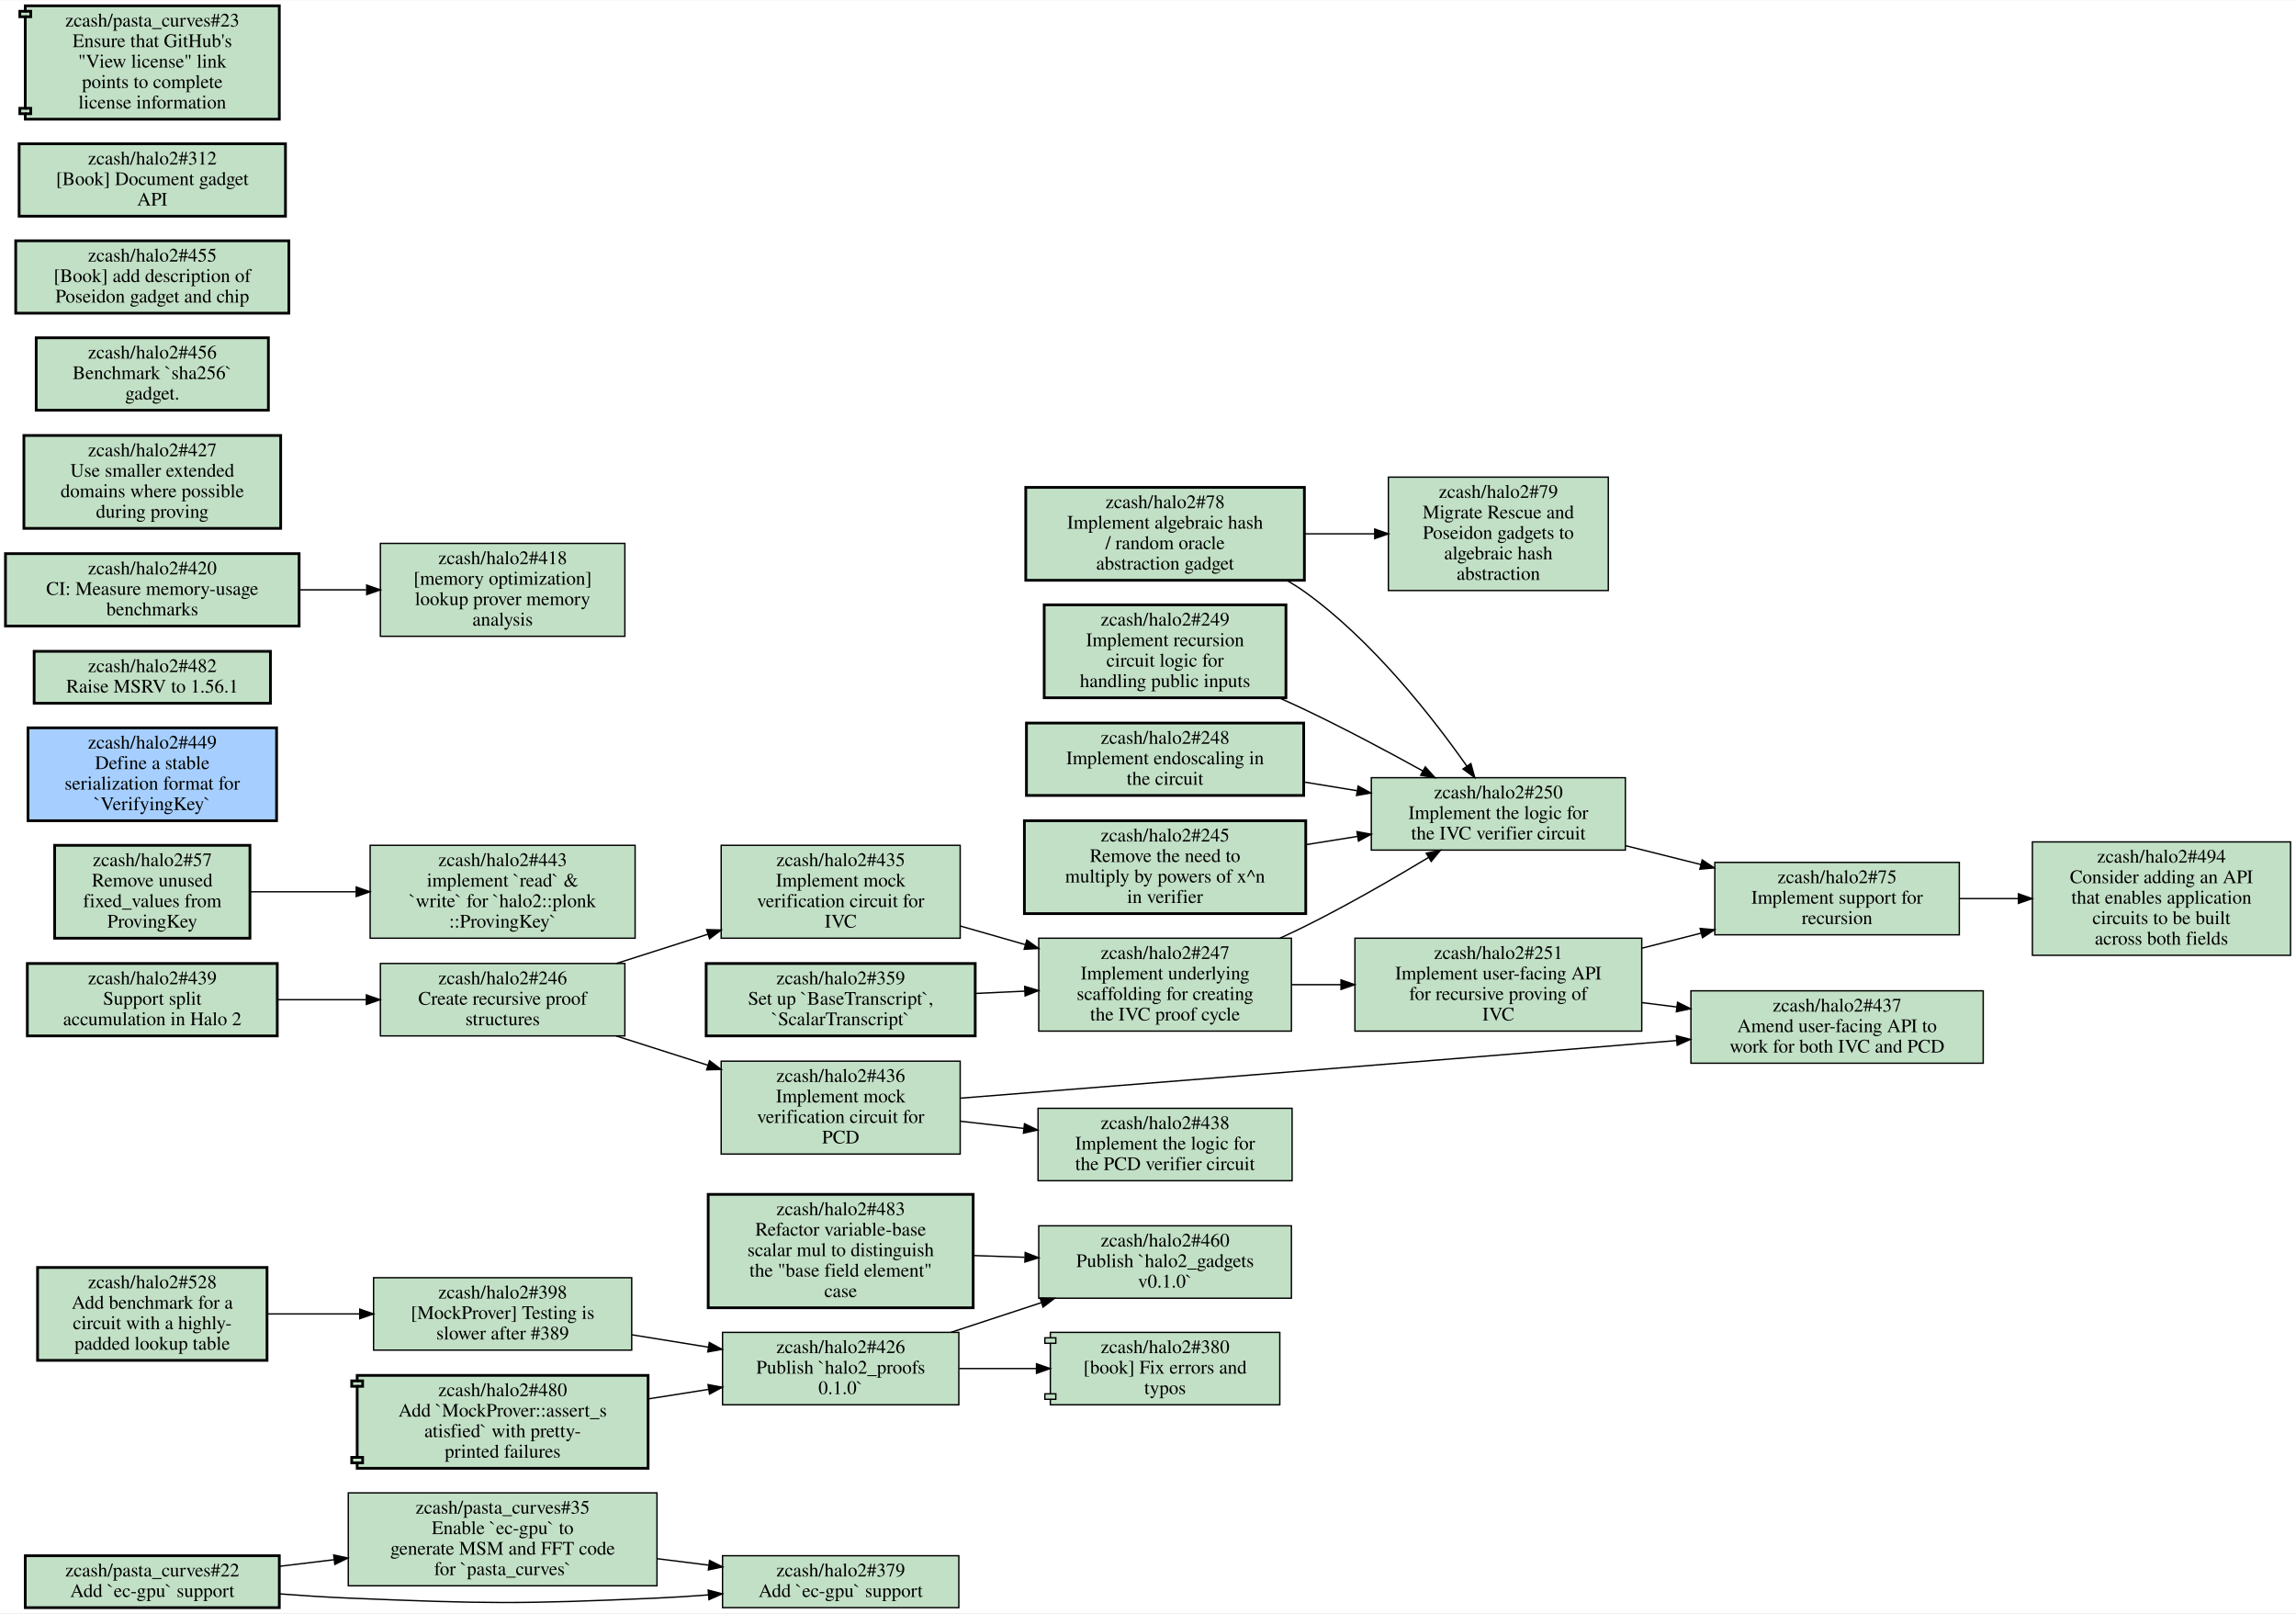
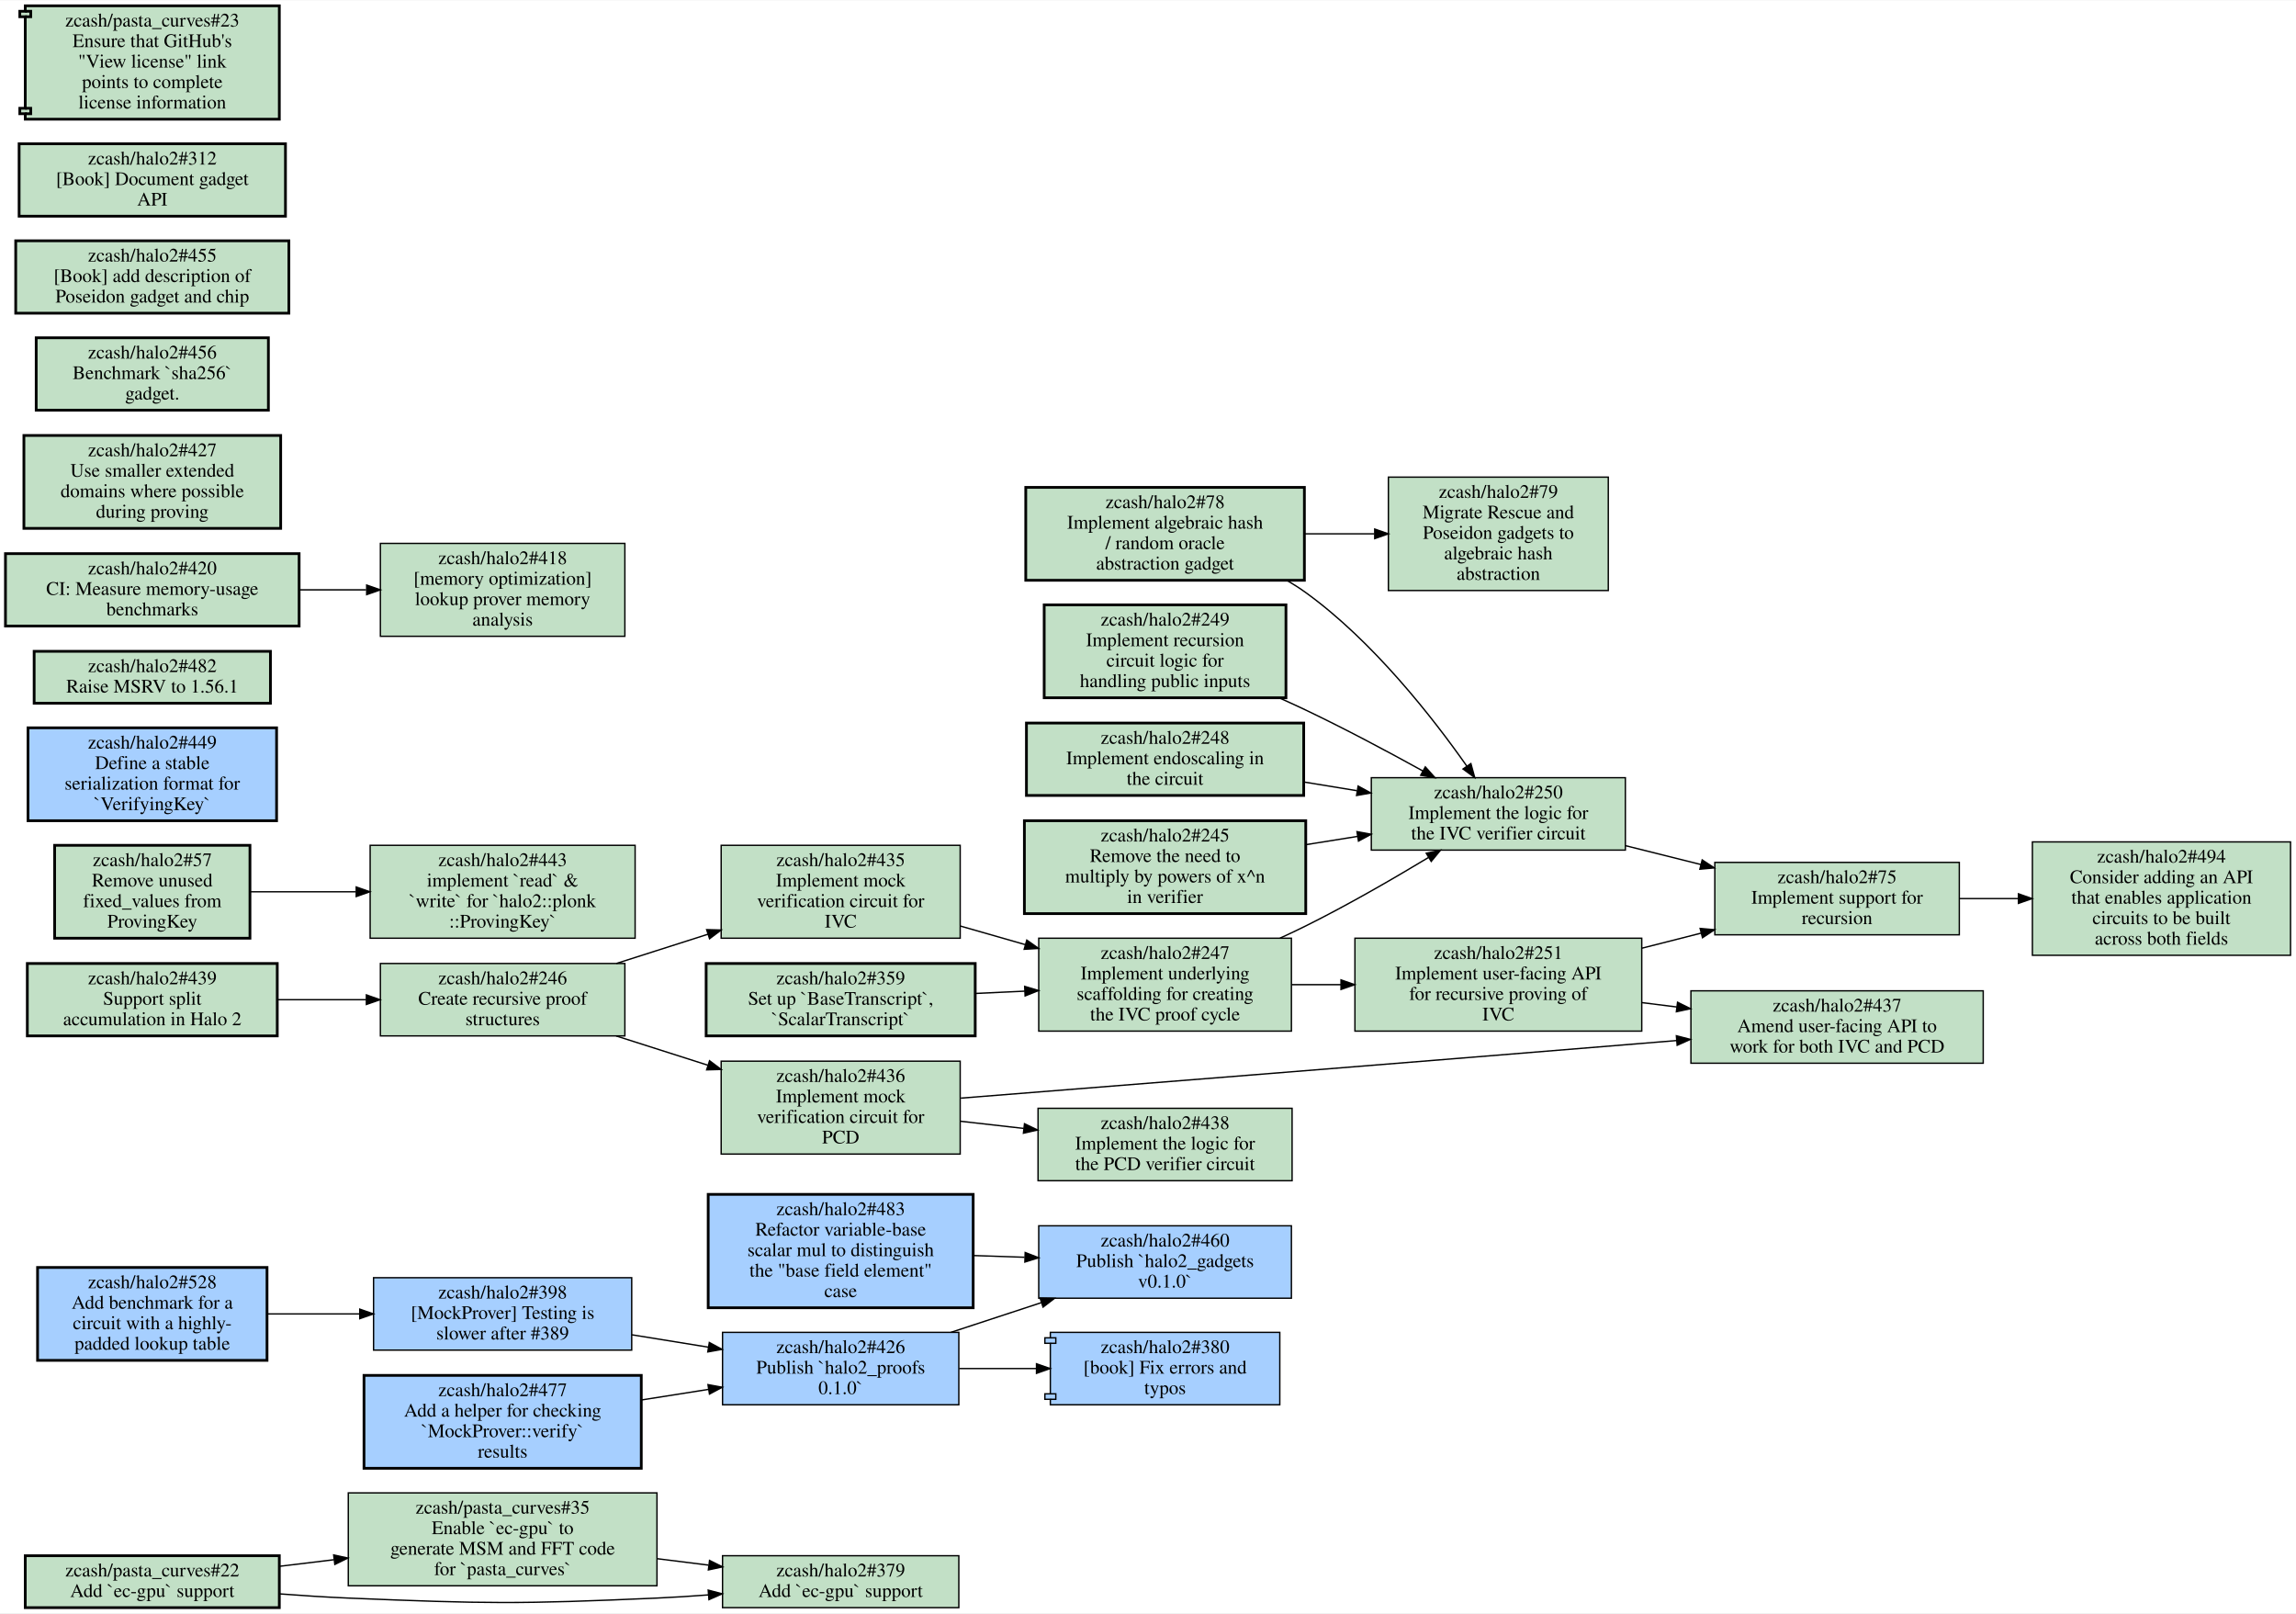
<svg xmlns="http://www.w3.org/2000/svg" xmlns:xlink="http://www.w3.org/1999/xlink" width="1681pt" height="1181pt" viewBox="0.00 0.00 1681.00 1180.50">
  <g id="graph0" class="graph" transform="scale(1 1) rotate(0) translate(4 1176.5)">
    <polygon fill="#ffffff" stroke="transparent" points="-4,4 -4,-1176.5 1677,-1176.5 1677,4 -4,4" />
    <g id="node1" class="node open">
      <g id="a_node1">
        <a xlink:href="https://github.com/zcash/pasta_curves/issues/35" xlink:title="zcash/pasta_curves#35&#10;Enable `ec-gpu` to&#10;generate MSM and FFT code&#10;for `pasta_curves`" target="_blank">
          <polygon fill="#c2e0c6" stroke="#000000" points="477,-84 251,-84 251,-16 477,-16 477,-84" />
          <text text-anchor="middle" x="364" y="-68.8" font-family="Times,serif" font-size="14.00" fill="#000000">zcash/pasta_curves#35</text>
          <text text-anchor="middle" x="364" y="-53.8" font-family="Times,serif" font-size="14.00" fill="#000000">Enable `ec-gpu` to</text>
          <text text-anchor="middle" x="364" y="-38.8" font-family="Times,serif" font-size="14.00" fill="#000000">generate MSM and FFT code</text>
          <text text-anchor="middle" x="364" y="-23.8" font-family="Times,serif" font-size="14.00" fill="#000000">for `pasta_curves`</text>
        </a>
      </g>
    </g>
    <g id="node2" class="node open">
      <g id="a_node2">
        <a xlink:href="https://github.com/zcash/halo2/issues/379" xlink:title="zcash/halo2#379&#10;Add `ec-gpu` support" target="_blank">
          <polygon fill="#c2e0c6" stroke="#000000" points="698,-38 525,-38 525,0 698,0 698,-38" />
          <text text-anchor="middle" x="611.5" y="-22.8" font-family="Times,serif" font-size="14.00" fill="#000000">zcash/halo2#379</text>
          <text text-anchor="middle" x="611.5" y="-7.8" font-family="Times,serif" font-size="14.00" fill="#000000">Add `ec-gpu` support</text>
        </a>
      </g>
    </g>
    <g id="edge1" class="edge">
      <path fill="none" stroke="#000000" d="M477.25,-35.815C489.78,-34.246 502.45,-32.659 514.75,-31.118" />
      <polygon fill="#000000" stroke="#000000" points="515.493,-34.552 524.98,-29.836 514.622,-27.607 515.493,-34.552" />
    </g>
-     <g id="node3" class="node open">
+     <g id="node3" class="node committed">
      <g id="a_node3">
        <a xlink:href="https://github.com/zcash/halo2/issues/426" xlink:title="zcash/halo2#426&#10;Publish `halo2_proofs&#10;0.1.0`" target="_blank">
-           <polygon fill="#c2e0c6" stroke="#000000" points="698,-201.5 525,-201.5 525,-148.5 698,-148.5 698,-201.5" />
+           <polygon fill="#a6cfff" stroke="#000000" points="698,-201.5 525,-201.5 525,-148.5 698,-148.5 698,-201.5" />
          <text text-anchor="middle" x="611.5" y="-186.3" font-family="Times,serif" font-size="14.00" fill="#000000">zcash/halo2#426</text>
          <text text-anchor="middle" x="611.5" y="-171.3" font-family="Times,serif" font-size="14.00" fill="#000000">Publish `halo2_proofs</text>
          <text text-anchor="middle" x="611.5" y="-156.3" font-family="Times,serif" font-size="14.00" fill="#000000">0.1.0`</text>
        </a>
      </g>
    </g>
-     <g id="node4" class="node open">
+     <g id="node4" class="node committed">
      <g id="a_node4">
        <a xlink:href="https://github.com/zcash/halo2/issues/460" xlink:title="zcash/halo2#460&#10;Publish `halo2_gadgets&#10;v0.1.0`" target="_blank">
-           <polygon fill="#c2e0c6" stroke="#000000" points="941.5,-279.5 756.5,-279.5 756.5,-226.5 941.5,-226.5 941.5,-279.5" />
+           <polygon fill="#a6cfff" stroke="#000000" points="941.5,-279.5 756.5,-279.5 756.5,-226.5 941.5,-226.5 941.5,-279.5" />
          <text text-anchor="middle" x="849" y="-264.3" font-family="Times,serif" font-size="14.00" fill="#000000">zcash/halo2#460</text>
          <text text-anchor="middle" x="849" y="-249.3" font-family="Times,serif" font-size="14.00" fill="#000000">Publish `halo2_gadgets</text>
          <text text-anchor="middle" x="849" y="-234.3" font-family="Times,serif" font-size="14.00" fill="#000000">v0.1.0`</text>
        </a>
      </g>
    </g>
    <g id="edge2" class="edge">
      <path fill="none" stroke="#000000" d="M692.24,-201.52C713.56,-208.52 736.7,-216.12 758.5,-223.28" />
      <polygon fill="#000000" stroke="#000000" points="757.487,-226.631 768.08,-226.42 759.668,-219.979 757.487,-226.631" />
    </g>
-     <g id="node5" class="node open">
+     <g id="node5" class="node committed">
      <g id="a_node5">
        <a xlink:href="https://github.com/zcash/halo2/pull/380" xlink:title="zcash/halo2#380&#10;[book] Fix errors and&#10;typos" target="_blank">
-           <polygon fill="#c2e0c6" stroke="#000000" points="933,-201.5 765,-201.5 765,-197.5 761,-197.5 761,-193.5 765,-193.5 765,-156.5 761,-156.5 761,-152.5 765,-152.5 765,-148.5 933,-148.5 933,-201.5" />
+           <polygon fill="#a6cfff" stroke="#000000" points="933,-201.5 765,-201.5 765,-197.5 761,-197.5 761,-193.5 765,-193.5 765,-156.5 761,-156.5 761,-152.5 765,-152.5 765,-148.5 933,-148.5 933,-201.5" />
          <polyline fill="none" stroke="#000000" points="765,-197.5 769,-197.5 769,-193.5 765,-193.5 " />
          <polyline fill="none" stroke="#000000" points="765,-156.5 769,-156.5 769,-152.5 765,-152.5 " />
          <text text-anchor="middle" x="849" y="-186.3" font-family="Times,serif" font-size="14.00" fill="#000000">zcash/halo2#380</text>
          <text text-anchor="middle" x="849" y="-171.3" font-family="Times,serif" font-size="14.00" fill="#000000">[book] Fix errors and</text>
          <text text-anchor="middle" x="849" y="-156.3" font-family="Times,serif" font-size="14.00" fill="#000000">typos</text>
        </a>
      </g>
    </g>
    <g id="edge3" class="edge">
      <path fill="none" stroke="#000000" d="M698.25,-175C716.59,-175 736.02,-175 754.63,-175" />
      <polygon fill="#000000" stroke="#000000" points="754.86,-178.5 764.86,-175 754.86,-171.5 754.86,-178.5" />
    </g>
    <g id="node6" class="node open">
      <g id="a_node6">
        <a xlink:href="https://github.com/zcash/pasta_curves/issues/22" xlink:title="zcash/pasta_curves#22&#10;Add `ec-gpu` support" target="_blank">
          <polygon fill="#c2e0c6" stroke="#000000" stroke-width="2" points="200.5,-38 14.5,-38 14.5,0 200.5,0 200.5,-38" />
          <text text-anchor="middle" x="107.5" y="-22.8" font-family="Times,serif" font-size="14.00" fill="#000000">zcash/pasta_curves#22</text>
          <text text-anchor="middle" x="107.5" y="-7.8" font-family="Times,serif" font-size="14.00" fill="#000000">Add `ec-gpu` support</text>
        </a>
      </g>
    </g>
    <g id="edge4" class="edge">
      <path fill="none" stroke="#000000" d="M200.83,-30.279C213.73,-31.838 227.14,-33.459 240.48,-35.071" />
      <polygon fill="#000000" stroke="#000000" points="240.302,-38.575 250.65,-36.301 241.143,-31.625 240.302,-38.575" />
    </g>
    <g id="edge5" class="edge">
      <path fill="none" stroke="#000000" d="M200.83,-10.06C217.52,-8.785 234.76,-7.678 251,-7 351.36,-2.811 376.65,-2.533 477,-7 489.2,-7.543 502,-8.362 514.65,-9.321" />
      <polygon fill="#000000" stroke="#000000" points="514.505,-12.821 524.75,-10.119 515.057,-5.843 514.505,-12.821" />
    </g>
    <g id="node7" class="node open">
      <g id="a_node7">
        <a xlink:href="https://github.com/zcash/halo2/issues/75" xlink:title="zcash/halo2#75&#10;Implement support for&#10;recursion" target="_blank">
          <polygon fill="#c2e0c6" stroke="#000000" points="1430.5,-545.5 1251.5,-545.5 1251.5,-492.5 1430.5,-492.5 1430.5,-545.5" />
          <text text-anchor="middle" x="1341" y="-530.3" font-family="Times,serif" font-size="14.00" fill="#000000">zcash/halo2#75</text>
          <text text-anchor="middle" x="1341" y="-515.3" font-family="Times,serif" font-size="14.00" fill="#000000">Implement support for</text>
          <text text-anchor="middle" x="1341" y="-500.3" font-family="Times,serif" font-size="14.00" fill="#000000">recursion</text>
        </a>
      </g>
    </g>
    <g id="node8" class="node open">
      <g id="a_node8">
        <a xlink:href="https://github.com/zcash/halo2/issues/494" xlink:title="zcash/halo2#494&#10;Consider adding an API&#10;that enables application&#10;circuits to be built&#10;across both fields" target="_blank">
          <polygon fill="#c2e0c6" stroke="#000000" points="1673,-560.5 1484,-560.5 1484,-477.5 1673,-477.5 1673,-560.5" />
          <text text-anchor="middle" x="1578.5" y="-545.3" font-family="Times,serif" font-size="14.00" fill="#000000">zcash/halo2#494</text>
          <text text-anchor="middle" x="1578.5" y="-530.3" font-family="Times,serif" font-size="14.00" fill="#000000">Consider adding an API</text>
          <text text-anchor="middle" x="1578.5" y="-515.3" font-family="Times,serif" font-size="14.00" fill="#000000">that enables application</text>
          <text text-anchor="middle" x="1578.5" y="-500.3" font-family="Times,serif" font-size="14.00" fill="#000000">circuits to be built</text>
          <text text-anchor="middle" x="1578.5" y="-485.3" font-family="Times,serif" font-size="14.00" fill="#000000">across both fields</text>
        </a>
      </g>
    </g>
    <g id="edge6" class="edge">
      <path fill="none" stroke="#000000" d="M1430.8,-519C1444.7,-519 1459.3,-519 1473.5,-519" />
      <polygon fill="#000000" stroke="#000000" points="1473.8,-522.5 1483.8,-519 1473.8,-515.5 1473.8,-522.5" />
    </g>
    <g id="node9" class="node open">
      <g id="a_node9">
        <a xlink:href="https://github.com/zcash/halo2/issues/79" xlink:title="zcash/halo2#79&#10;Migrate Rescue and&#10;Poseidon gadgets to&#10;algebraic hash&#10;abstraction" target="_blank">
          <polygon fill="#c2e0c6" stroke="#000000" points="1173.5,-827.5 1012.5,-827.5 1012.5,-744.5 1173.5,-744.5 1173.5,-827.5" />
          <text text-anchor="middle" x="1093" y="-812.3" font-family="Times,serif" font-size="14.00" fill="#000000">zcash/halo2#79</text>
          <text text-anchor="middle" x="1093" y="-797.3" font-family="Times,serif" font-size="14.00" fill="#000000">Migrate Rescue and</text>
          <text text-anchor="middle" x="1093" y="-782.3" font-family="Times,serif" font-size="14.00" fill="#000000">Poseidon gadgets to</text>
          <text text-anchor="middle" x="1093" y="-767.3" font-family="Times,serif" font-size="14.00" fill="#000000">algebraic hash</text>
          <text text-anchor="middle" x="1093" y="-752.3" font-family="Times,serif" font-size="14.00" fill="#000000">abstraction</text>
        </a>
      </g>
    </g>
    <g id="node10" class="node open">
      <g id="a_node10">
        <a xlink:href="https://github.com/zcash/halo2/issues/78" xlink:title="zcash/halo2#78&#10;Implement algebraic hash&#10;/ random oracle&#10;abstraction gadget" target="_blank">
          <polygon fill="#c2e0c6" stroke="#000000" stroke-width="2" points="951,-820 747,-820 747,-752 951,-752 951,-820" />
          <text text-anchor="middle" x="849" y="-804.8" font-family="Times,serif" font-size="14.00" fill="#000000">zcash/halo2#78</text>
          <text text-anchor="middle" x="849" y="-789.8" font-family="Times,serif" font-size="14.00" fill="#000000">Implement algebraic hash</text>
          <text text-anchor="middle" x="849" y="-774.8" font-family="Times,serif" font-size="14.00" fill="#000000">/ random oracle</text>
          <text text-anchor="middle" x="849" y="-759.8" font-family="Times,serif" font-size="14.00" fill="#000000">abstraction gadget</text>
        </a>
      </g>
    </g>
    <g id="edge7" class="edge">
      <path fill="none" stroke="#000000" d="M951.06,-786C968.04,-786 985.55,-786 1002.2,-786" />
      <polygon fill="#000000" stroke="#000000" points="1002.5,-789.5 1012.5,-786 1002.5,-782.5 1002.5,-789.5" />
    </g>
    <g id="node11" class="node open">
      <g id="a_node11">
        <a xlink:href="https://github.com/zcash/halo2/issues/250" xlink:title="zcash/halo2#250&#10;Implement the logic for&#10;the IVC verifier circuit" target="_blank">
          <polygon fill="#c2e0c6" stroke="#000000" points="1186,-607.5 1000,-607.5 1000,-554.5 1186,-554.5 1186,-607.5" />
          <text text-anchor="middle" x="1093" y="-592.3" font-family="Times,serif" font-size="14.00" fill="#000000">zcash/halo2#250</text>
          <text text-anchor="middle" x="1093" y="-577.3" font-family="Times,serif" font-size="14.00" fill="#000000">Implement the logic for</text>
          <text text-anchor="middle" x="1093" y="-562.3" font-family="Times,serif" font-size="14.00" fill="#000000">the IVC verifier circuit</text>
        </a>
      </g>
    </g>
    <g id="edge8" class="edge">
      <path fill="none" stroke="#000000" d="M938.1,-751.99C942.93,-749.17 947.6,-746.17 952,-743 1001.1,-707.55 1044.7,-651.85 1070,-615.87" />
      <polygon fill="#000000" stroke="#000000" points="1072.895,-617.837 1075.7,-607.62 1067.136,-613.858 1072.895,-617.837" />
    </g>
    <g id="edge9" class="edge">
      <path fill="none" stroke="#000000" d="M1186.1,-557.74C1204.1,-553.22 1223.1,-548.47 1241.4,-543.91" />
      <polygon fill="#000000" stroke="#000000" points="1242.256,-547.304 1251.1,-541.47 1240.548,-540.515 1242.256,-547.304" />
    </g>
    <g id="node12" class="node open">
      <g id="a_node12">
        <a xlink:href="https://github.com/zcash/halo2/issues/57" xlink:title="zcash/halo2#57&#10;Remove unused&#10;fixed_values from&#10;ProvingKey" target="_blank">
          <polygon fill="#c2e0c6" stroke="#000000" stroke-width="2" points="179,-558 36,-558 36,-490 179,-490 179,-558" />
          <text text-anchor="middle" x="107.5" y="-542.8" font-family="Times,serif" font-size="14.00" fill="#000000">zcash/halo2#57</text>
          <text text-anchor="middle" x="107.5" y="-527.8" font-family="Times,serif" font-size="14.00" fill="#000000">Remove unused</text>
          <text text-anchor="middle" x="107.5" y="-512.8" font-family="Times,serif" font-size="14.00" fill="#000000">fixed_values from</text>
          <text text-anchor="middle" x="107.5" y="-497.8" font-family="Times,serif" font-size="14.00" fill="#000000">ProvingKey</text>
        </a>
      </g>
    </g>
    <g id="node13" class="node open">
      <g id="a_node13">
        <a xlink:href="https://github.com/zcash/halo2/issues/443" xlink:title="zcash/halo2#443&#10;implement `read` &amp;&#10;`write` for `halo2::plonk&#10;::ProvingKey`" target="_blank">
          <polygon fill="#c2e0c6" stroke="#000000" points="461,-558 267,-558 267,-490 461,-490 461,-558" />
          <text text-anchor="middle" x="364" y="-542.8" font-family="Times,serif" font-size="14.00" fill="#000000">zcash/halo2#443</text>
          <text text-anchor="middle" x="364" y="-527.8" font-family="Times,serif" font-size="14.00" fill="#000000">implement `read` &amp;</text>
          <text text-anchor="middle" x="364" y="-512.8" font-family="Times,serif" font-size="14.00" fill="#000000">`write` for `halo2::plonk</text>
          <text text-anchor="middle" x="364" y="-497.8" font-family="Times,serif" font-size="14.00" fill="#000000">::ProvingKey`</text>
        </a>
      </g>
    </g>
    <g id="edge10" class="edge">
      <path fill="none" stroke="#000000" d="M179.29,-524C203.23,-524 230.46,-524 256.51,-524" />
      <polygon fill="#000000" stroke="#000000" points="256.81,-527.5 266.81,-524 256.81,-520.5 256.81,-527.5" />
    </g>
    <g id="node14" class="node committed">
      <g id="a_node14">
        <a xlink:href="https://github.com/zcash/halo2/issues/449" xlink:title="zcash/halo2#449&#10;Define a stable&#10;serialization format for&#10;`VerifyingKey`" target="_blank">
          <polygon fill="#a6cfff" stroke="#000000" stroke-width="2" points="198.5,-644 16.5,-644 16.5,-576 198.5,-576 198.5,-644" />
          <text text-anchor="middle" x="107.5" y="-628.8" font-family="Times,serif" font-size="14.00" fill="#000000">zcash/halo2#449</text>
          <text text-anchor="middle" x="107.5" y="-613.8" font-family="Times,serif" font-size="14.00" fill="#000000">Define a stable</text>
          <text text-anchor="middle" x="107.5" y="-598.8" font-family="Times,serif" font-size="14.00" fill="#000000">serialization format for</text>
          <text text-anchor="middle" x="107.5" y="-583.8" font-family="Times,serif" font-size="14.00" fill="#000000">`VerifyingKey`</text>
        </a>
      </g>
    </g>
    <g id="node15" class="node open">
      <g id="a_node15">
        <a xlink:href="https://github.com/zcash/halo2/issues/482" xlink:title="zcash/halo2#482&#10;Raise MSRV to 1.56.1" target="_blank">
          <polygon fill="#c2e0c6" stroke="#000000" stroke-width="2" points="194,-700 21,-700 21,-662 194,-662 194,-700" />
          <text text-anchor="middle" x="107.5" y="-684.8" font-family="Times,serif" font-size="14.00" fill="#000000">zcash/halo2#482</text>
          <text text-anchor="middle" x="107.5" y="-669.8" font-family="Times,serif" font-size="14.00" fill="#000000">Raise MSRV to 1.56.1</text>
        </a>
      </g>
    </g>
-     <g id="node16" class="node open">
+     <g id="node16" class="node committed">
      <g id="a_node16">
        <a xlink:href="https://github.com/zcash/halo2/issues/483" xlink:title="zcash/halo2#483&#10;Refactor variable-base&#10;scalar mul to distinguish&#10;the &quot;base field element&quot;&#10;case" target="_blank">
-           <polygon fill="#c2e0c6" stroke="#000000" stroke-width="2" points="708.5,-302.5 514.5,-302.5 514.5,-219.5 708.5,-219.5 708.5,-302.5" />
+           <polygon fill="#a6cfff" stroke="#000000" stroke-width="2" points="708.5,-302.5 514.5,-302.5 514.5,-219.5 708.5,-219.5 708.5,-302.5" />
          <text text-anchor="middle" x="611.5" y="-287.3" font-family="Times,serif" font-size="14.00" fill="#000000">zcash/halo2#483</text>
          <text text-anchor="middle" x="611.5" y="-272.3" font-family="Times,serif" font-size="14.00" fill="#000000">Refactor variable-base</text>
          <text text-anchor="middle" x="611.5" y="-257.3" font-family="Times,serif" font-size="14.00" fill="#000000">scalar mul to distinguish</text>
          <text text-anchor="middle" x="611.5" y="-242.3" font-family="Times,serif" font-size="14.00" fill="#000000">the "base field element"</text>
          <text text-anchor="middle" x="611.5" y="-227.3" font-family="Times,serif" font-size="14.00" fill="#000000">case</text>
        </a>
      </g>
    </g>
    <g id="edge11" class="edge">
      <path fill="none" stroke="#000000" d="M708.79,-257.72C721.1,-257.31 733.72,-256.88 746.12,-256.47" />
      <polygon fill="#000000" stroke="#000000" points="746.584,-259.956 756.46,-256.12 746.347,-252.96 746.584,-259.956" />
    </g>
    <g id="node17" class="node open">
      <g id="a_node17">
        <a xlink:href="https://github.com/zcash/halo2/issues/420" xlink:title="zcash/halo2#420&#10;CI: Measure memory-usage&#10;benchmarks" target="_blank">
          <polygon fill="#c2e0c6" stroke="#000000" stroke-width="2" points="215,-771.5 0,-771.5 0,-718.5 215,-718.5 215,-771.5" />
          <text text-anchor="middle" x="107.5" y="-756.3" font-family="Times,serif" font-size="14.00" fill="#000000">zcash/halo2#420</text>
          <text text-anchor="middle" x="107.5" y="-741.3" font-family="Times,serif" font-size="14.00" fill="#000000">CI: Measure memory-usage</text>
          <text text-anchor="middle" x="107.5" y="-726.3" font-family="Times,serif" font-size="14.00" fill="#000000">benchmarks</text>
        </a>
      </g>
    </g>
    <g id="node18" class="node open">
      <g id="a_node18">
        <a xlink:href="https://github.com/zcash/halo2/issues/418" xlink:title="zcash/halo2#418&#10;[memory optimization]&#10;lookup prover memory&#10;analysis" target="_blank">
          <polygon fill="#c2e0c6" stroke="#000000" points="453.5,-779 274.5,-779 274.5,-711 453.5,-711 453.5,-779" />
          <text text-anchor="middle" x="364" y="-763.8" font-family="Times,serif" font-size="14.00" fill="#000000">zcash/halo2#418</text>
          <text text-anchor="middle" x="364" y="-748.8" font-family="Times,serif" font-size="14.00" fill="#000000">[memory optimization]</text>
          <text text-anchor="middle" x="364" y="-733.8" font-family="Times,serif" font-size="14.00" fill="#000000">lookup prover memory</text>
          <text text-anchor="middle" x="364" y="-718.8" font-family="Times,serif" font-size="14.00" fill="#000000">analysis</text>
        </a>
      </g>
    </g>
    <g id="edge12" class="edge">
      <path fill="none" stroke="#000000" d="M215.16,-745C231.36,-745 248,-745 264.03,-745" />
      <polygon fill="#000000" stroke="#000000" points="264.46,-748.5 274.46,-745 264.46,-741.5 264.46,-748.5" />
    </g>
    <g id="node19" class="node open">
      <g id="a_node19">
        <a xlink:href="https://github.com/zcash/halo2/issues/427" xlink:title="zcash/halo2#427&#10;Use smaller extended&#10;domains where possible&#10;during proving" target="_blank">
          <polygon fill="#c2e0c6" stroke="#000000" stroke-width="2" points="201.5,-858 13.5,-858 13.5,-790 201.5,-790 201.5,-858" />
          <text text-anchor="middle" x="107.5" y="-842.8" font-family="Times,serif" font-size="14.00" fill="#000000">zcash/halo2#427</text>
          <text text-anchor="middle" x="107.5" y="-827.8" font-family="Times,serif" font-size="14.00" fill="#000000">Use smaller extended</text>
          <text text-anchor="middle" x="107.5" y="-812.8" font-family="Times,serif" font-size="14.00" fill="#000000">domains where possible</text>
          <text text-anchor="middle" x="107.5" y="-797.8" font-family="Times,serif" font-size="14.00" fill="#000000">during proving</text>
        </a>
      </g>
    </g>
    <g id="node20" class="node open">
      <g id="a_node20">
        <a xlink:href="https://github.com/zcash/halo2/issues/456" xlink:title="zcash/halo2#456&#10;Benchmark `sha256`&#10;gadget." target="_blank">
          <polygon fill="#c2e0c6" stroke="#000000" stroke-width="2" points="192.5,-929.5 22.5,-929.5 22.5,-876.5 192.5,-876.5 192.5,-929.5" />
          <text text-anchor="middle" x="107.5" y="-914.3" font-family="Times,serif" font-size="14.00" fill="#000000">zcash/halo2#456</text>
          <text text-anchor="middle" x="107.5" y="-899.3" font-family="Times,serif" font-size="14.00" fill="#000000">Benchmark `sha256`</text>
          <text text-anchor="middle" x="107.5" y="-884.3" font-family="Times,serif" font-size="14.00" fill="#000000">gadget.</text>
        </a>
      </g>
    </g>
    <g id="node21" class="node open">
      <g id="a_node21">
        <a xlink:href="https://github.com/zcash/halo2/issues/455" xlink:title="zcash/halo2#455&#10;[Book] add description of&#10;Poseidon gadget and chip" target="_blank">
          <polygon fill="#c2e0c6" stroke="#000000" stroke-width="2" points="207.5,-1000.5 7.5,-1000.5 7.5,-947.5 207.5,-947.5 207.5,-1000.5" />
          <text text-anchor="middle" x="107.5" y="-985.3" font-family="Times,serif" font-size="14.00" fill="#000000">zcash/halo2#455</text>
          <text text-anchor="middle" x="107.5" y="-970.3" font-family="Times,serif" font-size="14.00" fill="#000000">[Book] add description of</text>
          <text text-anchor="middle" x="107.5" y="-955.3" font-family="Times,serif" font-size="14.00" fill="#000000">Poseidon gadget and chip</text>
        </a>
      </g>
    </g>
    <g id="node22" class="node open">
      <g id="a_node22">
        <a xlink:href="https://github.com/zcash/halo2/issues/251" xlink:title="zcash/halo2#251&#10;Implement user-facing API&#10;for recursive proving of&#10;IVC" target="_blank">
          <polygon fill="#c2e0c6" stroke="#000000" points="1198,-490 988,-490 988,-422 1198,-422 1198,-490" />
          <text text-anchor="middle" x="1093" y="-474.8" font-family="Times,serif" font-size="14.00" fill="#000000">zcash/halo2#251</text>
          <text text-anchor="middle" x="1093" y="-459.8" font-family="Times,serif" font-size="14.00" fill="#000000">Implement user-facing API</text>
          <text text-anchor="middle" x="1093" y="-444.8" font-family="Times,serif" font-size="14.00" fill="#000000">for recursive proving of</text>
          <text text-anchor="middle" x="1093" y="-429.8" font-family="Times,serif" font-size="14.00" fill="#000000">IVC</text>
        </a>
      </g>
    </g>
    <g id="edge13" class="edge">
      <path fill="none" stroke="#000000" d="M1198.2,-482.72C1212.5,-486.37 1227.3,-490.11 1241.5,-493.73" />
      <polygon fill="#000000" stroke="#000000" points="1240.746,-497.15 1251.3,-496.22 1242.47,-490.365 1240.746,-497.15" />
    </g>
    <g id="node23" class="node open">
      <g id="a_node23">
        <a xlink:href="https://github.com/zcash/halo2/issues/437" xlink:title="zcash/halo2#437&#10;Amend user-facing API to&#10;work for both IVC and PCD" target="_blank">
          <polygon fill="#c2e0c6" stroke="#000000" points="1448,-451.5 1234,-451.5 1234,-398.5 1448,-398.5 1448,-451.5" />
          <text text-anchor="middle" x="1341" y="-436.3" font-family="Times,serif" font-size="14.00" fill="#000000">zcash/halo2#437</text>
          <text text-anchor="middle" x="1341" y="-421.3" font-family="Times,serif" font-size="14.00" fill="#000000">Amend user-facing API to</text>
          <text text-anchor="middle" x="1341" y="-406.3" font-family="Times,serif" font-size="14.00" fill="#000000">work for both IVC and PCD</text>
        </a>
      </g>
    </g>
    <g id="edge14" class="edge">
      <path fill="none" stroke="#000000" d="M1198.2,-442.85C1206.6,-441.8 1215.2,-440.73 1223.7,-439.66" />
      <polygon fill="#000000" stroke="#000000" points="1224.211,-443.123 1233.7,-438.41 1223.343,-436.178 1224.211,-443.123" />
    </g>
    <g id="node24" class="node open">
      <g id="a_node24">
        <a xlink:href="https://github.com/zcash/halo2/issues/436" xlink:title="zcash/halo2#436&#10;Implement mock&#10;verification circuit for&#10;PCD" target="_blank">
          <polygon fill="#c2e0c6" stroke="#000000" points="699,-400 524,-400 524,-332 699,-332 699,-400" />
          <text text-anchor="middle" x="611.5" y="-384.8" font-family="Times,serif" font-size="14.00" fill="#000000">zcash/halo2#436</text>
          <text text-anchor="middle" x="611.5" y="-369.8" font-family="Times,serif" font-size="14.00" fill="#000000">Implement mock</text>
          <text text-anchor="middle" x="611.5" y="-354.8" font-family="Times,serif" font-size="14.00" fill="#000000">verification circuit for</text>
          <text text-anchor="middle" x="611.5" y="-339.8" font-family="Times,serif" font-size="14.00" fill="#000000">PCD</text>
        </a>
      </g>
    </g>
    <g id="edge15" class="edge">
      <path fill="none" stroke="#000000" d="M699.44,-372.94C814.16,-382.03 1021.1,-398.49 1198,-413 1206.3,-413.68 1214.9,-414.39 1223.5,-415.1" />
      <polygon fill="#000000" stroke="#000000" points="1223.342,-418.599 1233.6,-415.95 1223.929,-411.624 1223.342,-418.599" />
    </g>
    <g id="node25" class="node open">
      <g id="a_node25">
        <a xlink:href="https://github.com/zcash/halo2/issues/438" xlink:title="zcash/halo2#438&#10;Implement the logic for&#10;the PCD verifier circuit" target="_blank">
          <polygon fill="#c2e0c6" stroke="#000000" points="942,-365.5 756,-365.5 756,-312.5 942,-312.5 942,-365.5" />
          <text text-anchor="middle" x="849" y="-350.3" font-family="Times,serif" font-size="14.00" fill="#000000">zcash/halo2#438</text>
          <text text-anchor="middle" x="849" y="-335.3" font-family="Times,serif" font-size="14.00" fill="#000000">Implement the logic for</text>
          <text text-anchor="middle" x="849" y="-320.3" font-family="Times,serif" font-size="14.00" fill="#000000">the PCD verifier circuit</text>
        </a>
      </g>
    </g>
    <g id="edge16" class="edge">
      <path fill="none" stroke="#000000" d="M699.26,-356.02C714.33,-354.31 730.11,-352.52 745.54,-350.76" />
      <polygon fill="#000000" stroke="#000000" points="746.077,-354.222 755.62,-349.62 745.29,-347.266 746.077,-354.222" />
    </g>
    <g id="node26" class="node open">
      <g id="a_node26">
        <a xlink:href="https://github.com/zcash/halo2/issues/435" xlink:title="zcash/halo2#435&#10;Implement mock&#10;verification circuit for&#10;IVC" target="_blank">
          <polygon fill="#c2e0c6" stroke="#000000" points="699,-558 524,-558 524,-490 699,-490 699,-558" />
          <text text-anchor="middle" x="611.5" y="-542.8" font-family="Times,serif" font-size="14.00" fill="#000000">zcash/halo2#435</text>
          <text text-anchor="middle" x="611.5" y="-527.8" font-family="Times,serif" font-size="14.00" fill="#000000">Implement mock</text>
          <text text-anchor="middle" x="611.5" y="-512.8" font-family="Times,serif" font-size="14.00" fill="#000000">verification circuit for</text>
          <text text-anchor="middle" x="611.5" y="-497.8" font-family="Times,serif" font-size="14.00" fill="#000000">IVC</text>
        </a>
      </g>
    </g>
    <g id="node27" class="node open">
      <g id="a_node27">
        <a xlink:href="https://github.com/zcash/halo2/issues/247" xlink:title="zcash/halo2#247&#10;Implement underlying&#10;scaffolding for creating&#10;the IVC proof cycle" target="_blank">
          <polygon fill="#c2e0c6" stroke="#000000" points="941.5,-490 756.5,-490 756.5,-422 941.5,-422 941.5,-490" />
          <text text-anchor="middle" x="849" y="-474.8" font-family="Times,serif" font-size="14.00" fill="#000000">zcash/halo2#247</text>
          <text text-anchor="middle" x="849" y="-459.8" font-family="Times,serif" font-size="14.00" fill="#000000">Implement underlying</text>
          <text text-anchor="middle" x="849" y="-444.8" font-family="Times,serif" font-size="14.00" fill="#000000">scaffolding for creating</text>
          <text text-anchor="middle" x="849" y="-429.8" font-family="Times,serif" font-size="14.00" fill="#000000">the IVC proof cycle</text>
        </a>
      </g>
    </g>
    <g id="edge17" class="edge">
      <path fill="none" stroke="#000000" d="M699.26,-498.87C714.69,-494.45 730.87,-489.82 746.66,-485.3" />
      <polygon fill="#000000" stroke="#000000" points="747.767,-488.624 756.42,-482.51 745.843,-481.893 747.767,-488.624" />
    </g>
    <g id="edge18" class="edge">
      <path fill="none" stroke="#000000" d="M933.17,-490.06C939.59,-492.99 945.93,-495.98 952,-499 982.53,-514.17 1015.5,-533.21 1041.9,-549.12" />
      <polygon fill="#000000" stroke="#000000" points="1040.232,-552.201 1050.6,-554.38 1043.853,-546.211 1040.232,-552.201" />
    </g>
    <g id="edge19" class="edge">
      <path fill="none" stroke="#000000" d="M941.59,-456C953.39,-456 965.58,-456 977.68,-456" />
      <polygon fill="#000000" stroke="#000000" points="977.81,-459.5 987.81,-456 977.81,-452.5 977.81,-459.5" />
    </g>
    <g id="node28" class="node open">
      <g id="a_node28">
        <a xlink:href="https://github.com/zcash/halo2/issues/246" xlink:title="zcash/halo2#246&#10;Create recursive proof&#10;structures" target="_blank">
          <polygon fill="#c2e0c6" stroke="#000000" points="453.5,-471.5 274.5,-471.5 274.5,-418.5 453.5,-418.5 453.5,-471.5" />
          <text text-anchor="middle" x="364" y="-456.3" font-family="Times,serif" font-size="14.00" fill="#000000">zcash/halo2#246</text>
          <text text-anchor="middle" x="364" y="-441.3" font-family="Times,serif" font-size="14.00" fill="#000000">Create recursive proof</text>
          <text text-anchor="middle" x="364" y="-426.3" font-family="Times,serif" font-size="14.00" fill="#000000">structures</text>
        </a>
      </g>
    </g>
    <g id="edge20" class="edge">
      <path fill="none" stroke="#000000" d="M447.1,-418.47C468.63,-411.6 492.01,-404.14 514.2,-397.06" />
      <polygon fill="#000000" stroke="#000000" points="515.501,-400.319 523.96,-393.94 513.369,-393.651 515.501,-400.319" />
    </g>
    <g id="edge21" class="edge">
      <path fill="none" stroke="#000000" d="M447.31,-471.53C457.32,-474.72 467.39,-477.93 477,-481 489.1,-484.86 501.8,-488.92 514.38,-492.94" />
      <polygon fill="#000000" stroke="#000000" points="513.369,-496.291 523.96,-496 515.499,-489.623 513.369,-496.291" />
    </g>
    <g id="node29" class="node open">
      <g id="a_node29">
        <a xlink:href="https://github.com/zcash/halo2/issues/439" xlink:title="zcash/halo2#439&#10;Support split&#10;accumulation in Halo 2" target="_blank">
          <polygon fill="#c2e0c6" stroke="#000000" stroke-width="2" points="199,-471.5 16,-471.5 16,-418.5 199,-418.5 199,-471.5" />
          <text text-anchor="middle" x="107.5" y="-456.3" font-family="Times,serif" font-size="14.00" fill="#000000">zcash/halo2#439</text>
          <text text-anchor="middle" x="107.5" y="-441.3" font-family="Times,serif" font-size="14.00" fill="#000000">Support split</text>
          <text text-anchor="middle" x="107.5" y="-426.3" font-family="Times,serif" font-size="14.00" fill="#000000">accumulation in Halo 2</text>
        </a>
      </g>
    </g>
    <g id="edge22" class="edge">
      <path fill="none" stroke="#000000" d="M199.02,-445C220.13,-445 242.7,-445 264.15,-445" />
      <polygon fill="#000000" stroke="#000000" points="264.24,-448.5 274.24,-445 264.24,-441.5 264.24,-448.5" />
    </g>
    <g id="node30" class="node open">
      <g id="a_node30">
        <a xlink:href="https://github.com/zcash/halo2/issues/359" xlink:title="zcash/halo2#359&#10;Set up `BaseTranscript`,&#10;`ScalarTranscript`" target="_blank">
          <polygon fill="#c2e0c6" stroke="#000000" stroke-width="2" points="710,-471.5 513,-471.5 513,-418.5 710,-418.5 710,-471.5" />
          <text text-anchor="middle" x="611.5" y="-456.3" font-family="Times,serif" font-size="14.00" fill="#000000">zcash/halo2#359</text>
          <text text-anchor="middle" x="611.5" y="-441.3" font-family="Times,serif" font-size="14.00" fill="#000000">Set up `BaseTranscript`,</text>
          <text text-anchor="middle" x="611.5" y="-426.3" font-family="Times,serif" font-size="14.00" fill="#000000">`ScalarTranscript`</text>
        </a>
      </g>
    </g>
    <g id="edge23" class="edge">
      <path fill="none" stroke="#000000" d="M710.16,-449.57C722.11,-450.12 734.33,-450.69 746.34,-451.25" />
      <polygon fill="#000000" stroke="#000000" points="746.21,-454.748 756.36,-451.71 746.531,-447.755 746.21,-454.748" />
    </g>
    <g id="node31" class="node open">
      <g id="a_node31">
        <a xlink:href="https://github.com/zcash/halo2/issues/249" xlink:title="zcash/halo2#249&#10;Implement recursion&#10;circuit logic for&#10;handling public inputs" target="_blank">
          <polygon fill="#c2e0c6" stroke="#000000" stroke-width="2" points="937.5,-734 760.5,-734 760.5,-666 937.5,-666 937.5,-734" />
          <text text-anchor="middle" x="849" y="-718.8" font-family="Times,serif" font-size="14.00" fill="#000000">zcash/halo2#249</text>
          <text text-anchor="middle" x="849" y="-703.8" font-family="Times,serif" font-size="14.00" fill="#000000">Implement recursion</text>
          <text text-anchor="middle" x="849" y="-688.8" font-family="Times,serif" font-size="14.00" fill="#000000">circuit logic for</text>
          <text text-anchor="middle" x="849" y="-673.8" font-family="Times,serif" font-size="14.00" fill="#000000">handling public inputs</text>
        </a>
      </g>
    </g>
    <g id="edge24" class="edge">
      <path fill="none" stroke="#000000" d="M932.51,-665.96C939.14,-663.01 945.7,-660 952,-657 980.74,-643.3 1012,-626.65 1037.7,-612.43" />
      <polygon fill="#000000" stroke="#000000" points="1039.542,-615.411 1046.6,-607.51 1036.155,-609.285 1039.542,-615.411" />
    </g>
-     <g id="node32" class="node open">
+     <g id="node32" class="node committed">
      <g id="a_node32">
        <a xlink:href="https://github.com/zcash/halo2/issues/398" xlink:title="zcash/halo2#398&#10;[MockProver] Testing is&#10;slower after #389" target="_blank">
-           <polygon fill="#c2e0c6" stroke="#000000" points="458.5,-241.5 269.5,-241.5 269.5,-188.5 458.5,-188.5 458.5,-241.5" />
+           <polygon fill="#a6cfff" stroke="#000000" points="458.5,-241.5 269.5,-241.5 269.5,-188.5 458.5,-188.5 458.5,-241.5" />
          <text text-anchor="middle" x="364" y="-226.3" font-family="Times,serif" font-size="14.00" fill="#000000">zcash/halo2#398</text>
          <text text-anchor="middle" x="364" y="-211.3" font-family="Times,serif" font-size="14.00" fill="#000000">[MockProver] Testing is</text>
          <text text-anchor="middle" x="364" y="-196.3" font-family="Times,serif" font-size="14.00" fill="#000000">slower after #389</text>
        </a>
      </g>
    </g>
    <g id="edge25" class="edge">
      <path fill="none" stroke="#000000" d="M458.63,-199.71C476.94,-196.75 496.15,-193.64 514.53,-190.67" />
      <polygon fill="#000000" stroke="#000000" points="515.325,-194.087 524.64,-189.04 514.21,-187.176 515.325,-194.087" />
    </g>
-     <g id="node33" class="node open">
+     <g id="node33" class="node committed">
      <g id="a_node33">
-         <a xlink:href="https://github.com/zcash/halo2/pull/480" xlink:title="zcash/halo2#480&#10;Add `MockProver::assert_s&#10;atisfied` with pretty-&#10;printed failures" target="_blank">
-           <polygon fill="#c2e0c6" stroke="#000000" stroke-width="2" points="470.5,-170 257.5,-170 257.5,-166 253.5,-166 253.5,-162 257.5,-162 257.5,-110 253.5,-110 253.5,-106 257.5,-106 257.5,-102 470.5,-102 470.5,-170" />
-           <polyline fill="none" stroke="#000000" stroke-width="2" points="257.5,-166 261.5,-166 261.5,-162 257.5,-162 " />
-           <polyline fill="none" stroke="#000000" stroke-width="2" points="257.5,-110 261.5,-110 261.5,-106 257.5,-106 " />
-           <text text-anchor="middle" x="364" y="-154.8" font-family="Times,serif" font-size="14.00" fill="#000000">zcash/halo2#480</text>
-           <text text-anchor="middle" x="364" y="-139.8" font-family="Times,serif" font-size="14.00" fill="#000000">Add `MockProver::assert_s</text>
-           <text text-anchor="middle" x="364" y="-124.8" font-family="Times,serif" font-size="14.00" fill="#000000">atisfied` with pretty-</text>
-           <text text-anchor="middle" x="364" y="-109.8" font-family="Times,serif" font-size="14.00" fill="#000000">printed failures</text>
-         </a>
-       </g>
-     </g>
-     <g id="edge26" class="edge">
-       <path fill="none" stroke="#000000" d="M470.76,-152.82C485.43,-155.13 500.42,-157.5 514.89,-159.78" />
-       <polygon fill="#000000" stroke="#000000" points="514.398,-163.245 524.82,-161.34 515.484,-156.33 514.398,-163.245" />
-     </g>
-     <g id="node34" class="node open">
-       <g id="a_node34">
        <a xlink:href="https://github.com/zcash/halo2/issues/528" xlink:title="zcash/halo2#528&#10;Add benchmark for a&#10;circuit with a highly-&#10;padded lookup table" target="_blank">
-           <polygon fill="#c2e0c6" stroke="#000000" stroke-width="2" points="191.5,-249 23.5,-249 23.5,-181 191.5,-181 191.5,-249" />
+           <polygon fill="#a6cfff" stroke="#000000" stroke-width="2" points="191.5,-249 23.5,-249 23.5,-181 191.5,-181 191.5,-249" />
          <text text-anchor="middle" x="107.5" y="-233.8" font-family="Times,serif" font-size="14.00" fill="#000000">zcash/halo2#528</text>
          <text text-anchor="middle" x="107.5" y="-218.8" font-family="Times,serif" font-size="14.00" fill="#000000">Add benchmark for a</text>
          <text text-anchor="middle" x="107.5" y="-203.8" font-family="Times,serif" font-size="14.00" fill="#000000">circuit with a highly-</text>
          <text text-anchor="middle" x="107.5" y="-188.8" font-family="Times,serif" font-size="14.00" fill="#000000">padded lookup table</text>
        </a>
      </g>
    </g>
-     <g id="edge27" class="edge">
+     <g id="edge26" class="edge">
      <path fill="none" stroke="#000000" d="M191.84,-215C213.37,-215 236.77,-215 259.19,-215" />
      <polygon fill="#000000" stroke="#000000" points="259.4,-218.5 269.4,-215 259.4,-211.5 259.4,-218.5" />
+     </g>
+     <g id="node34" class="node committed">
+       <g id="a_node34">
+         <a xlink:href="https://github.com/zcash/halo2/issues/477" xlink:title="zcash/halo2#477&#10;Add a helper for checking&#10;`MockProver::verify`&#10;results" target="_blank">
+           <polygon fill="#a6cfff" stroke="#000000" stroke-width="2" points="465.5,-170 262.5,-170 262.5,-102 465.5,-102 465.5,-170" />
+           <text text-anchor="middle" x="364" y="-154.8" font-family="Times,serif" font-size="14.00" fill="#000000">zcash/halo2#477</text>
+           <text text-anchor="middle" x="364" y="-139.8" font-family="Times,serif" font-size="14.00" fill="#000000">Add a helper for checking</text>
+           <text text-anchor="middle" x="364" y="-124.8" font-family="Times,serif" font-size="14.00" fill="#000000">`MockProver::verify`</text>
+           <text text-anchor="middle" x="364" y="-109.8" font-family="Times,serif" font-size="14.00" fill="#000000">results</text>
+         </a>
+       </g>
+     </g>
+     <g id="edge27" class="edge">
+       <path fill="none" stroke="#000000" d="M465.74,-152.03C481.97,-154.59 498.72,-157.23 514.83,-159.77" />
+       <polygon fill="#000000" stroke="#000000" points="514.348,-163.237 524.77,-161.33 515.434,-156.322 514.348,-163.237" />
    </g>
    <g id="node35" class="node open">
      <g id="a_node35">
        <a xlink:href="https://github.com/zcash/halo2/issues/248" xlink:title="zcash/halo2#248&#10;Implement endoscaling in&#10;the circuit" target="_blank">
          <polygon fill="#c2e0c6" stroke="#000000" stroke-width="2" points="950.5,-647.5 747.5,-647.5 747.5,-594.5 950.5,-594.5 950.5,-647.5" />
          <text text-anchor="middle" x="849" y="-632.3" font-family="Times,serif" font-size="14.00" fill="#000000">zcash/halo2#248</text>
          <text text-anchor="middle" x="849" y="-617.3" font-family="Times,serif" font-size="14.00" fill="#000000">Implement endoscaling in</text>
          <text text-anchor="middle" x="849" y="-602.3" font-family="Times,serif" font-size="14.00" fill="#000000">the circuit</text>
        </a>
      </g>
    </g>
    <g id="edge28" class="edge">
      <path fill="none" stroke="#000000" d="M950.71,-604.33C963.51,-602.23 976.61,-600.08 989.43,-597.98" />
      <polygon fill="#000000" stroke="#000000" points="990.341,-601.377 999.64,-596.3 989.204,-594.47 990.341,-601.377" />
    </g>
    <g id="node36" class="node open">
      <g id="a_node36">
        <a xlink:href="https://github.com/zcash/halo2/issues/245" xlink:title="zcash/halo2#245&#10;Remove the need to&#10;multiply by powers of x^n&#10;in verifier" target="_blank">
          <polygon fill="#c2e0c6" stroke="#000000" stroke-width="2" points="952,-576 746,-576 746,-508 952,-508 952,-576" />
          <text text-anchor="middle" x="849" y="-560.8" font-family="Times,serif" font-size="14.00" fill="#000000">zcash/halo2#245</text>
          <text text-anchor="middle" x="849" y="-545.8" font-family="Times,serif" font-size="14.00" fill="#000000">Remove the need to</text>
          <text text-anchor="middle" x="849" y="-530.8" font-family="Times,serif" font-size="14.00" fill="#000000">multiply by powers of x^n</text>
          <text text-anchor="middle" x="849" y="-515.8" font-family="Times,serif" font-size="14.00" fill="#000000">in verifier</text>
        </a>
      </g>
    </g>
    <g id="edge29" class="edge">
      <path fill="none" stroke="#000000" d="M952.12,-558.48C964.65,-560.48 977.44,-562.53 989.96,-564.53" />
      <polygon fill="#000000" stroke="#000000" points="989.504,-568.001 999.93,-566.12 990.606,-561.089 989.504,-568.001" />
    </g>
    <g id="node37" class="node open">
      <g id="a_node37">
        <a xlink:href="https://github.com/zcash/halo2/issues/312" xlink:title="zcash/halo2#312&#10;[Book] Document gadget&#10;API" target="_blank">
          <polygon fill="#c2e0c6" stroke="#000000" stroke-width="2" points="205,-1071.5 10,-1071.5 10,-1018.5 205,-1018.5 205,-1071.5" />
          <text text-anchor="middle" x="107.5" y="-1056.3" font-family="Times,serif" font-size="14.00" fill="#000000">zcash/halo2#312</text>
          <text text-anchor="middle" x="107.5" y="-1041.3" font-family="Times,serif" font-size="14.00" fill="#000000">[Book] Document gadget</text>
          <text text-anchor="middle" x="107.5" y="-1026.3" font-family="Times,serif" font-size="14.00" fill="#000000">API</text>
        </a>
      </g>
    </g>
    <g id="node38" class="node open">
      <g id="a_node38">
        <a xlink:href="https://github.com/zcash/pasta_curves/pull/23" xlink:title="zcash/pasta_curves#23&#10;Ensure that GitHub's&#10;&quot;View license&quot; link&#10;points to complete&#10;license information" target="_blank">
          <polygon fill="#c2e0c6" stroke="#000000" stroke-width="2" points="200.5,-1172.5 14.5,-1172.5 14.5,-1168.5 10.5,-1168.5 10.5,-1164.5 14.5,-1164.5 14.5,-1097.5 10.5,-1097.5 10.5,-1093.5 14.5,-1093.5 14.5,-1089.5 200.5,-1089.5 200.5,-1172.5" />
          <polyline fill="none" stroke="#000000" stroke-width="2" points="14.5,-1168.5 18.5,-1168.5 18.5,-1164.5 14.5,-1164.5 " />
          <polyline fill="none" stroke="#000000" stroke-width="2" points="14.5,-1097.5 18.5,-1097.5 18.5,-1093.5 14.5,-1093.5 " />
          <text text-anchor="middle" x="107.5" y="-1157.3" font-family="Times,serif" font-size="14.00" fill="#000000">zcash/pasta_curves#23</text>
          <text text-anchor="middle" x="107.5" y="-1142.3" font-family="Times,serif" font-size="14.00" fill="#000000">Ensure that GitHub's</text>
          <text text-anchor="middle" x="107.5" y="-1127.3" font-family="Times,serif" font-size="14.00" fill="#000000">"View license" link</text>
          <text text-anchor="middle" x="107.5" y="-1112.3" font-family="Times,serif" font-size="14.00" fill="#000000">points to complete</text>
          <text text-anchor="middle" x="107.5" y="-1097.3" font-family="Times,serif" font-size="14.00" fill="#000000">license information</text>
        </a>
      </g>
    </g>
  </g>
</svg>
